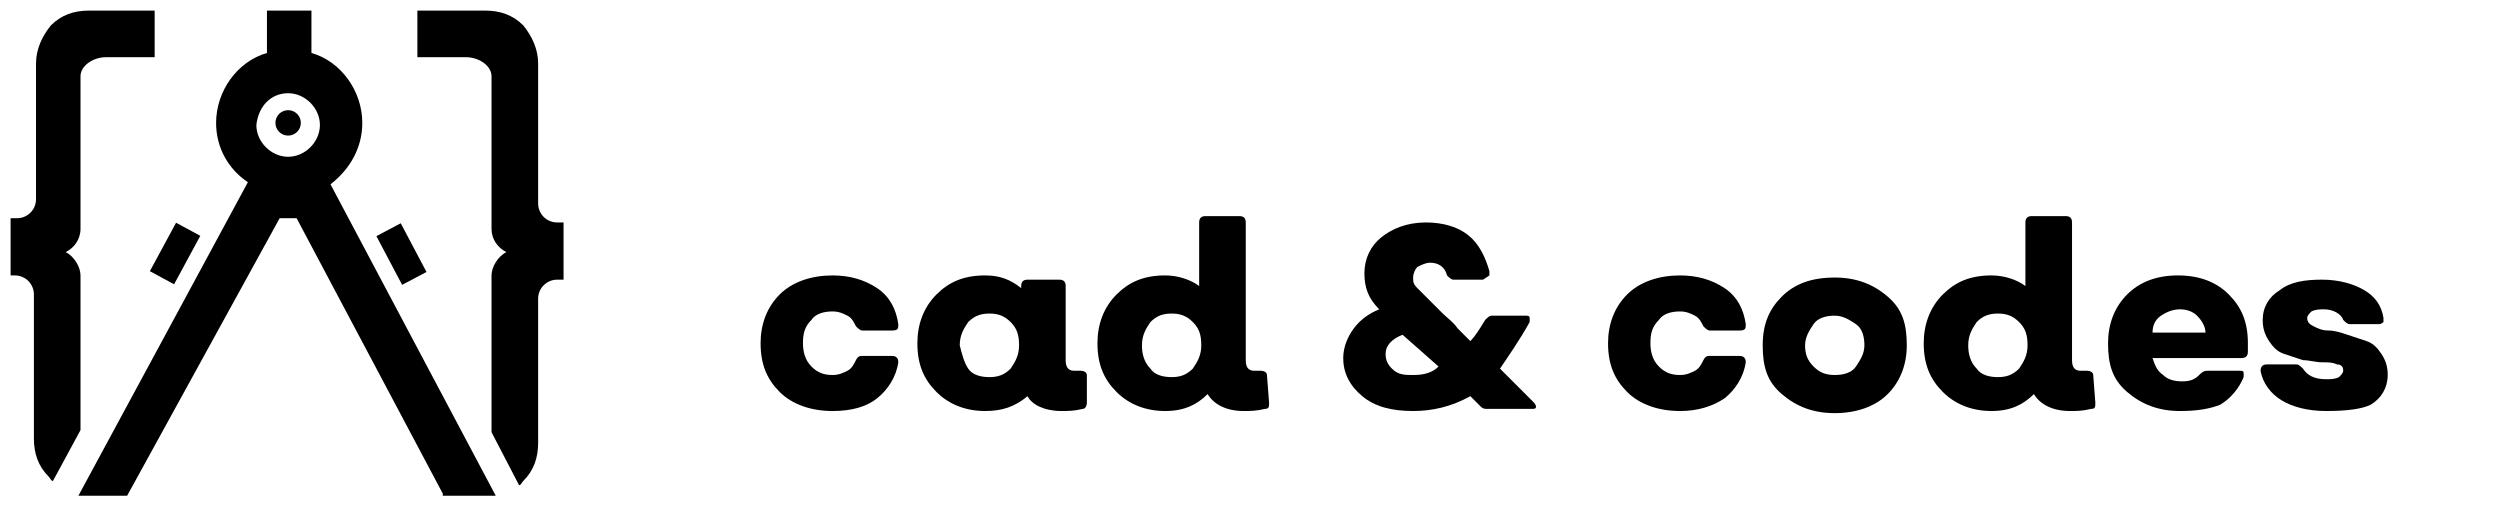
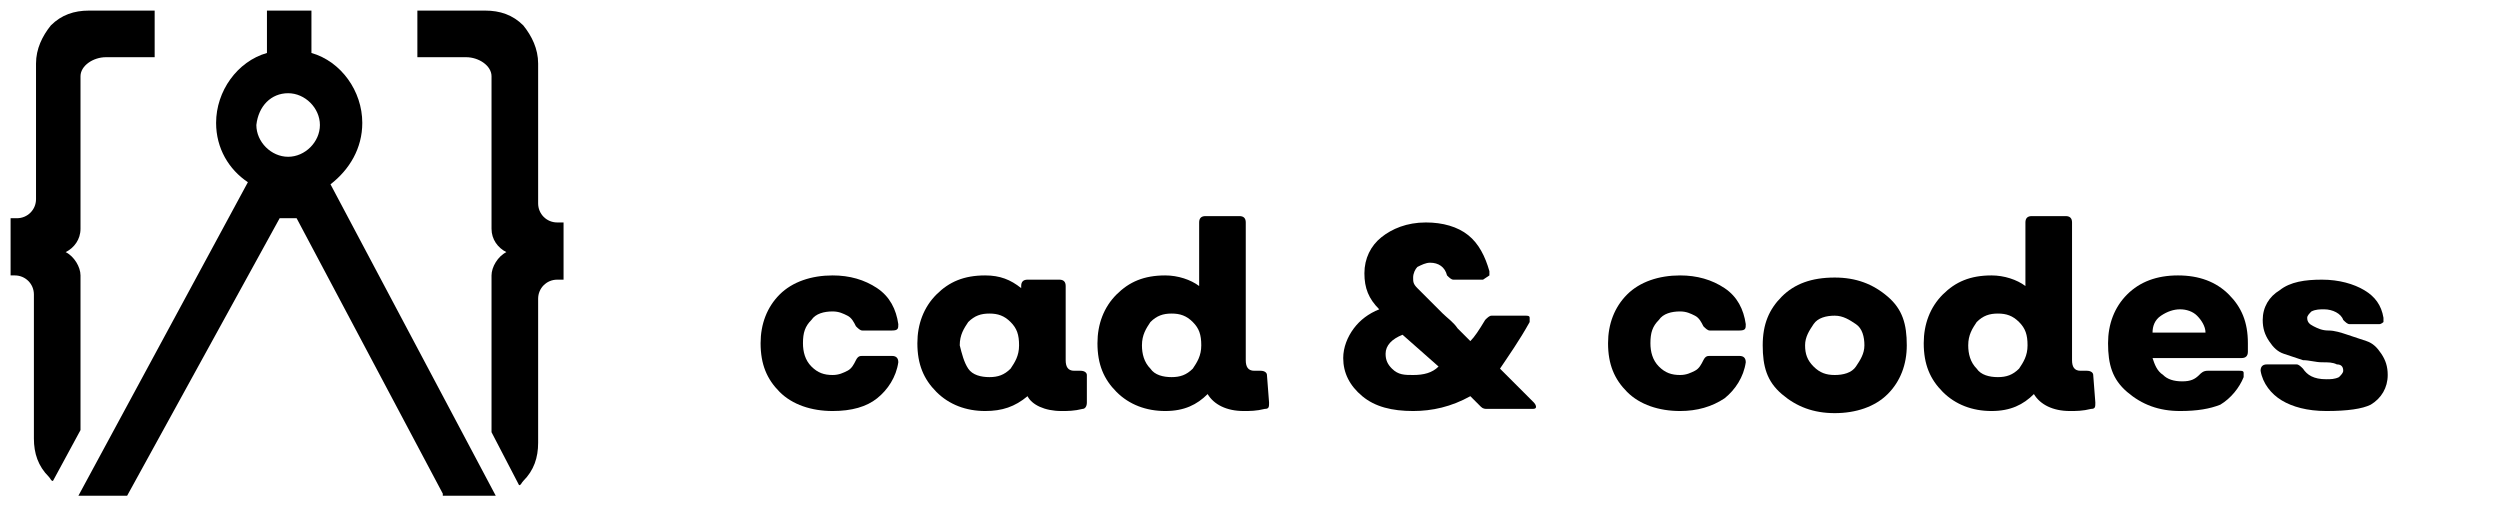
- <svg xmlns="http://www.w3.org/2000/svg" version="1.1" id="Layer_1" x="0px" y="0px" viewBox="0 0 118 24" style="enable-background:new 0 0 118 24;" xml:space="preserve">
-   <style type="text/css">
- 	.st0{enable-background:new    ;}
- </style>
-   <g>
-     <path d="M15.6,8.7C16.5,8,17.1,7,17.1,5.8c0-1.5-1-2.9-2.4-3.3v-2h-2.1v2c-1.4,0.4-2.4,1.8-2.4,3.3c0,1.2,0.6,2.2,1.5,2.8l-8,14.8   l0,0H6l7.2-13.1H14l6.9,13l0,0l0,0v0.1h2.5L15.6,8.7z M13.6,4.4c0.8,0,1.5,0.7,1.5,1.5s-0.7,1.5-1.5,1.5s-1.5-0.7-1.5-1.5   C12.2,5,12.8,4.4,13.6,4.4z" />
-     <rect x="18.3" y="10.7" transform="matrix(0.8841 -0.4673 0.4673 0.8841 -3.4134 10.2373)" width="1.3" height="2.6" />
-     <rect x="7" y="11.3" transform="matrix(0.4758 -0.8796 0.8796 0.4758 -6.1968 13.5802)" width="2.6" height="1.3" />
-     <path d="M7.3,0.5v2.2H5c-0.6,0-1.2,0.4-1.2,0.9v7.2c0,0.5-0.3,0.9-0.7,1.1c0.4,0.2,0.7,0.7,0.7,1.1v7.3l-1.3,2.4   c-0.1,0-0.1-0.1-0.2-0.2c-0.5-0.5-0.7-1.1-0.7-1.8v-6.8c0-0.5-0.4-0.9-0.9-0.9H0.5v-2.7h0.3c0.5,0,0.9-0.4,0.9-0.9V3   c0-0.7,0.3-1.3,0.7-1.8c0.5-0.5,1.1-0.7,1.8-0.7C4.2,0.5,7.3,0.5,7.3,0.5z" />
-     <path d="M24.5,22.9c0.1,0,0.1-0.1,0.2-0.2c0.5-0.5,0.7-1.1,0.7-1.8v-6.8c0-0.5,0.4-0.9,0.9-0.9h0.3v-2.7h-0.3   c-0.5,0-0.9-0.4-0.9-0.9V3c0-0.7-0.3-1.3-0.7-1.8c-0.5-0.5-1.1-0.7-1.8-0.7h-3.2v2.2H22c0.6,0,1.2,0.4,1.2,0.9v7.2   c0,0.5,0.3,0.9,0.7,1.1c-0.4,0.2-0.7,0.7-0.7,1.1v7.4L24.5,22.9z" />
-     <circle cx="13.6" cy="5.8" r="0.6" />
-     <path d="M24,22" />
-   </g>
-   <g class="st0">
-     <path d="M39.3,19.4c-1,0-1.9-0.3-2.5-0.9c-0.6-0.6-0.9-1.3-0.9-2.3c0-0.9,0.3-1.7,0.9-2.3c0.6-0.6,1.5-0.9,2.5-0.9   c0.8,0,1.5,0.2,2.1,0.6s0.9,1,1,1.7c0,0.2,0,0.3-0.3,0.3h-1.4c-0.1,0-0.2-0.1-0.3-0.2c-0.1-0.2-0.2-0.4-0.4-0.5   c-0.2-0.1-0.4-0.2-0.7-0.2c-0.4,0-0.8,0.1-1,0.4c-0.3,0.3-0.4,0.6-0.4,1.1c0,0.4,0.1,0.8,0.4,1.1c0.3,0.3,0.6,0.4,1,0.4   c0.3,0,0.5-0.1,0.7-0.2c0.2-0.1,0.3-0.3,0.4-0.5c0.1-0.2,0.2-0.2,0.3-0.2h1.4c0.2,0,0.3,0.1,0.3,0.3c-0.1,0.7-0.5,1.3-1,1.7   S40.2,19.4,39.3,19.4z" />
-     <path d="M51.3,19c0,0.2-0.1,0.3-0.2,0.3c-0.4,0.1-0.7,0.1-1,0.1c-0.8,0-1.4-0.3-1.6-0.7c-0.6,0.5-1.2,0.7-2,0.7   c-0.9,0-1.7-0.3-2.3-0.9s-0.9-1.3-0.9-2.3c0-0.9,0.3-1.7,0.9-2.3s1.3-0.9,2.3-0.9c0.7,0,1.2,0.2,1.7,0.6v-0.1   c0-0.2,0.1-0.3,0.3-0.3h1.5c0.2,0,0.3,0.1,0.3,0.3v3.5c0,0.3,0.1,0.5,0.4,0.5c0.1,0,0.2,0,0.3,0c0.2,0,0.3,0.1,0.3,0.2L51.3,19z    M45.7,17.4c0.2,0.3,0.6,0.4,1,0.4c0.4,0,0.7-0.1,1-0.4c0.2-0.3,0.4-0.6,0.4-1.1s-0.1-0.8-0.4-1.1s-0.6-0.4-1-0.4   c-0.4,0-0.7,0.1-1,0.4c-0.2,0.3-0.4,0.6-0.4,1.1C45.4,16.7,45.5,17.1,45.7,17.4z" />
-     <path d="M59.9,19c0,0.2,0,0.3-0.2,0.3c-0.4,0.1-0.7,0.1-1,0.1c-0.8,0-1.4-0.3-1.7-0.8c-0.5,0.5-1.1,0.8-2,0.8   c-0.9,0-1.7-0.3-2.3-0.9s-0.9-1.3-0.9-2.3c0-0.9,0.3-1.7,0.9-2.3s1.3-0.9,2.3-0.9c0.6,0,1.2,0.2,1.6,0.5v-3c0-0.2,0.1-0.3,0.3-0.3   h1.6c0.2,0,0.3,0.1,0.3,0.3v6.5c0,0.3,0.1,0.5,0.4,0.5c0.1,0,0.2,0,0.3,0c0.2,0,0.3,0.1,0.3,0.2L59.9,19z M54.3,17.4   c0.2,0.3,0.6,0.4,1,0.4c0.4,0,0.7-0.1,1-0.4c0.2-0.3,0.4-0.6,0.4-1.1s-0.1-0.8-0.4-1.1s-0.6-0.4-1-0.4c-0.4,0-0.7,0.1-1,0.4   c-0.2,0.3-0.4,0.6-0.4,1.1C53.9,16.7,54,17.1,54.3,17.4z" />
-     <path d="M66.7,19.4c-1,0-1.8-0.2-2.4-0.7c-0.6-0.5-0.9-1.1-0.9-1.8c0-0.5,0.2-1,0.5-1.4c0.3-0.4,0.7-0.7,1.2-0.9   c-0.5-0.5-0.7-1-0.7-1.7c0-0.7,0.3-1.3,0.8-1.7c0.5-0.4,1.2-0.7,2.1-0.7c0.8,0,1.5,0.2,2,0.6c0.5,0.4,0.8,1,1,1.7   c0,0.1,0,0.2,0,0.2S70,13.2,70,13.2h-1.4c-0.1,0-0.2-0.1-0.3-0.2c-0.1-0.4-0.4-0.6-0.8-0.6c-0.2,0-0.4,0.1-0.6,0.2   c-0.1,0.1-0.2,0.3-0.2,0.5c0,0.2,0,0.3,0.2,0.5c0.1,0.1,0.3,0.3,0.6,0.6c0.2,0.2,0.4,0.4,0.6,0.6c0.2,0.2,0.5,0.4,0.7,0.7   c0.3,0.3,0.5,0.5,0.6,0.6c0.2-0.2,0.4-0.5,0.7-1c0.1-0.1,0.2-0.2,0.3-0.2h1.6c0.1,0,0.2,0,0.2,0.1c0,0.1,0,0.1,0,0.2   c-0.5,0.9-1,1.6-1.4,2.2l1.6,1.6c0.1,0.1,0.1,0.2,0.1,0.2c0,0.1-0.1,0.1-0.2,0.1h-2.1c-0.1,0-0.2,0-0.3-0.1l-0.5-0.5   C68.5,19.2,67.6,19.4,66.7,19.4z M66.7,17.7c0.5,0,0.9-0.1,1.2-0.4l-1.7-1.5c-0.5,0.2-0.8,0.5-0.8,0.9c0,0.3,0.1,0.5,0.3,0.7   C66,17.7,66.3,17.7,66.7,17.7z" />
-     <path d="M79.3,19.4c-1,0-1.9-0.3-2.5-0.9s-0.9-1.3-0.9-2.3c0-0.9,0.3-1.7,0.9-2.3s1.5-0.9,2.5-0.9c0.8,0,1.5,0.2,2.1,0.6   c0.6,0.4,0.9,1,1,1.7c0,0.2,0,0.3-0.3,0.3h-1.4c-0.1,0-0.2-0.1-0.3-0.2c-0.1-0.2-0.2-0.4-0.4-0.5s-0.4-0.2-0.7-0.2   c-0.4,0-0.8,0.1-1,0.4c-0.3,0.3-0.4,0.6-0.4,1.1c0,0.4,0.1,0.8,0.4,1.1c0.3,0.3,0.6,0.4,1,0.4c0.3,0,0.5-0.1,0.7-0.2   c0.2-0.1,0.3-0.3,0.4-0.5c0.1-0.2,0.2-0.2,0.3-0.2h1.4c0.2,0,0.3,0.1,0.3,0.3c-0.1,0.7-0.5,1.3-1,1.7   C80.8,19.2,80.1,19.4,79.3,19.4z" />
-     <path d="M89.1,18.6c-0.6,0.6-1.5,0.9-2.5,0.9c-1,0-1.8-0.3-2.5-0.9s-0.9-1.3-0.9-2.3c0-1,0.3-1.7,0.9-2.3c0.6-0.6,1.4-0.9,2.5-0.9   c1,0,1.8,0.3,2.5,0.9s0.9,1.3,0.9,2.3C90,17.2,89.7,18,89.1,18.6z M85.6,17.3c0.3,0.3,0.6,0.4,1,0.4c0.4,0,0.8-0.1,1-0.4   s0.4-0.6,0.4-1c0-0.4-0.1-0.8-0.4-1s-0.6-0.4-1-0.4c-0.4,0-0.8,0.1-1,0.4s-0.4,0.6-0.4,1C85.2,16.7,85.3,17,85.6,17.3z" />
-     <path d="M98.9,19c0,0.2,0,0.3-0.2,0.3c-0.4,0.1-0.7,0.1-1,0.1c-0.8,0-1.4-0.3-1.7-0.8c-0.5,0.5-1.1,0.8-2,0.8   c-0.9,0-1.7-0.3-2.3-0.9s-0.9-1.3-0.9-2.3c0-0.9,0.3-1.7,0.9-2.3s1.3-0.9,2.3-0.9c0.6,0,1.2,0.2,1.6,0.5v-3c0-0.2,0.1-0.3,0.3-0.3   h1.6c0.2,0,0.3,0.1,0.3,0.3v6.5c0,0.3,0.1,0.5,0.4,0.5c0.1,0,0.2,0,0.3,0c0.2,0,0.3,0.1,0.3,0.2L98.9,19z M93.3,17.4   c0.2,0.3,0.6,0.4,1,0.4c0.4,0,0.7-0.1,1-0.4c0.2-0.3,0.4-0.6,0.4-1.1s-0.1-0.8-0.4-1.1s-0.6-0.4-1-0.4c-0.4,0-0.7,0.1-1,0.4   c-0.2,0.3-0.4,0.6-0.4,1.1C92.9,16.7,93,17.1,93.3,17.4z" />
-     <path d="M102.9,19.4c-1,0-1.8-0.3-2.5-0.9s-0.9-1.3-0.9-2.3c0-0.9,0.3-1.7,0.9-2.3s1.4-0.9,2.4-0.9c1,0,1.8,0.3,2.4,0.9   c0.6,0.6,0.9,1.3,0.9,2.3c0,0,0,0.1,0,0.2c0,0.1,0,0.1,0,0.2c0,0.2-0.1,0.3-0.3,0.3h-4.2c0.1,0.3,0.2,0.6,0.5,0.8   c0.2,0.2,0.5,0.3,0.9,0.3c0.4,0,0.6-0.1,0.8-0.3c0.1-0.1,0.2-0.2,0.4-0.2h1.5c0.1,0,0.2,0,0.2,0.1c0,0.1,0,0.1,0,0.2   c-0.2,0.5-0.6,1-1.1,1.3C104.3,19.3,103.7,19.4,102.9,19.4z M101.6,15.7h2.5c0-0.3-0.2-0.6-0.4-0.8s-0.5-0.3-0.8-0.3   c-0.3,0-0.6,0.1-0.9,0.3S101.6,15.4,101.6,15.7z" />
-     <path d="M109.8,19.4c-0.9,0-1.6-0.2-2.1-0.5s-0.9-0.8-1-1.4c0-0.2,0.1-0.3,0.3-0.3l1.4,0c0.1,0,0.2,0.1,0.3,0.2   c0.2,0.3,0.5,0.5,1.1,0.5c0.2,0,0.4,0,0.6-0.1c0.1-0.1,0.2-0.2,0.2-0.3c0-0.2-0.1-0.3-0.3-0.3c-0.2-0.1-0.4-0.1-0.7-0.1   c-0.3,0-0.6-0.1-0.9-0.1c-0.3-0.1-0.6-0.2-0.9-0.3c-0.3-0.1-0.5-0.3-0.7-0.6c-0.2-0.3-0.3-0.6-0.3-1c0-0.6,0.3-1.1,0.8-1.4   c0.5-0.4,1.2-0.5,2-0.5c0.8,0,1.5,0.2,2,0.5c0.5,0.3,0.8,0.7,0.9,1.3c0,0.1,0,0.2,0,0.2s-0.1,0.1-0.2,0.1h-1.4   c-0.1,0-0.2-0.1-0.3-0.2c-0.1-0.3-0.5-0.5-0.9-0.5c-0.2,0-0.4,0-0.6,0.1c-0.1,0.1-0.2,0.2-0.2,0.3c0,0.2,0.1,0.3,0.3,0.4   c0.2,0.1,0.4,0.2,0.7,0.2c0.3,0,0.6,0.1,0.9,0.2c0.3,0.1,0.6,0.2,0.9,0.3c0.3,0.1,0.5,0.3,0.7,0.6c0.2,0.3,0.3,0.6,0.3,1   c0,0.6-0.3,1.1-0.8,1.4C111.5,19.3,110.8,19.4,109.8,19.4z" />
-   </g>
+ <svg xmlns="http://www.w3.org/2000/svg" class="h-8" viewBox="0 0 118 24" fill="none">
+   <path d="M15.6,8.7C16.5,8,17.1,7,17.1,5.8c0-1.5-1-2.9-2.4-3.3v-2h-2.1v2c-1.4,0.4-2.4,1.8-2.4,3.3c0,1.2,0.6,2.2,1.5,2.8l-8,14.8   l0,0H6l7.2-13.1H14l6.9,13l0,0l0,0v0.1h2.5L15.6,8.7z M13.6,4.4c0.8,0,1.5,0.7,1.5,1.5s-0.7,1.5-1.5,1.5s-1.5-0.7-1.5-1.5   C12.2,5,12.8,4.4,13.6,4.4z" fill="currentColor" />
+   <path d="M7.3,0.5v2.2H5c-0.6,0-1.2,0.4-1.2,0.9v7.2c0,0.5-0.3,0.9-0.7,1.1c0.4,0.2,0.7,0.7,0.7,1.1v7.3l-1.3,2.4   c-0.1,0-0.1-0.1-0.2-0.2c-0.5-0.5-0.7-1.1-0.7-1.8v-6.8c0-0.5-0.4-0.9-0.9-0.9H0.5v-2.7h0.3c0.5,0,0.9-0.4,0.9-0.9V3   c0-0.7,0.3-1.3,0.7-1.8c0.5-0.5,1.1-0.7,1.8-0.7C4.2,0.5,7.3,0.5,7.3,0.5z" fill="currentColor" />
+   <path d="M24.5,22.9c0.1,0,0.1-0.1,0.2-0.2c0.5-0.5,0.7-1.1,0.7-1.8v-6.8c0-0.5,0.4-0.9,0.9-0.9h0.3v-2.7h-0.3   c-0.5,0-0.9-0.4-0.9-0.9V3c0-0.7-0.3-1.3-0.7-1.8c-0.5-0.5-1.1-0.7-1.8-0.7h-3.2v2.2H22c0.6,0,1.2,0.4,1.2,0.9v7.2   c0,0.5,0.3,0.9,0.7,1.1c-0.4,0.2-0.7,0.7-0.7,1.1v7.4L24.5,22.9z" fill="currentColor" />
+   <path d="M24,22" fill="currentColor" />
+   <path d="M39.3,19.4c-1,0-1.9-0.3-2.5-0.9c-0.6-0.6-0.9-1.3-0.9-2.3c0-0.9,0.3-1.7,0.9-2.3c0.6-0.6,1.5-0.9,2.5-0.9   c0.8,0,1.5,0.2,2.1,0.6s0.9,1,1,1.7c0,0.2,0,0.3-0.3,0.3h-1.4c-0.1,0-0.2-0.1-0.3-0.2c-0.1-0.2-0.2-0.4-0.4-0.5   c-0.2-0.1-0.4-0.2-0.7-0.2c-0.4,0-0.8,0.1-1,0.4c-0.3,0.3-0.4,0.6-0.4,1.1c0,0.4,0.1,0.8,0.4,1.1c0.3,0.3,0.6,0.4,1,0.4   c0.3,0,0.5-0.1,0.7-0.2c0.2-0.1,0.3-0.3,0.4-0.5c0.1-0.2,0.2-0.2,0.3-0.2h1.4c0.2,0,0.3,0.1,0.3,0.3c-0.1,0.7-0.5,1.3-1,1.7   S40.2,19.4,39.3,19.4z" fill="currentColor" />
+   <path d="M51.3,19c0,0.2-0.1,0.3-0.2,0.3c-0.4,0.1-0.7,0.1-1,0.1c-0.8,0-1.4-0.3-1.6-0.7c-0.6,0.5-1.2,0.7-2,0.7   c-0.9,0-1.7-0.3-2.3-0.9s-0.9-1.3-0.9-2.3c0-0.9,0.3-1.7,0.9-2.3s1.3-0.9,2.3-0.9c0.7,0,1.2,0.2,1.7,0.6v-0.1   c0-0.2,0.1-0.3,0.3-0.3h1.5c0.2,0,0.3,0.1,0.3,0.3v3.5c0,0.3,0.1,0.5,0.4,0.5c0.1,0,0.2,0,0.3,0c0.2,0,0.3,0.1,0.3,0.2L51.3,19z    M45.7,17.4c0.2,0.3,0.6,0.4,1,0.4c0.4,0,0.7-0.1,1-0.4c0.2-0.3,0.4-0.6,0.4-1.1s-0.1-0.8-0.4-1.1s-0.6-0.4-1-0.4   c-0.4,0-0.7,0.1-1,0.4c-0.2,0.3-0.4,0.6-0.4,1.1C45.4,16.7,45.5,17.1,45.7,17.4z" fill="currentColor" />
+   <path d="M59.9,19c0,0.2,0,0.3-0.2,0.3c-0.4,0.1-0.7,0.1-1,0.1c-0.8,0-1.4-0.3-1.7-0.8c-0.5,0.5-1.1,0.8-2,0.8   c-0.9,0-1.7-0.3-2.3-0.9s-0.9-1.3-0.9-2.3c0-0.9,0.3-1.7,0.9-2.3s1.3-0.9,2.3-0.9c0.6,0,1.2,0.2,1.6,0.5v-3c0-0.2,0.1-0.3,0.3-0.3   h1.6c0.2,0,0.3,0.1,0.3,0.3v6.5c0,0.3,0.1,0.5,0.4,0.5c0.1,0,0.2,0,0.3,0c0.2,0,0.3,0.1,0.3,0.2L59.9,19z M54.3,17.4   c0.2,0.3,0.6,0.4,1,0.4c0.4,0,0.7-0.1,1-0.4c0.2-0.3,0.4-0.6,0.4-1.1s-0.1-0.8-0.4-1.1s-0.6-0.4-1-0.4c-0.4,0-0.7,0.1-1,0.4   c-0.2,0.3-0.4,0.6-0.4,1.1C53.9,16.7,54,17.1,54.3,17.4z" fill="currentColor" />
+   <path d="M66.7,19.4c-1,0-1.8-0.2-2.4-0.7c-0.6-0.5-0.9-1.1-0.9-1.8c0-0.5,0.2-1,0.5-1.4c0.3-0.4,0.7-0.7,1.2-0.9   c-0.5-0.5-0.7-1-0.7-1.7c0-0.7,0.3-1.3,0.8-1.7c0.5-0.4,1.2-0.7,2.1-0.7c0.8,0,1.5,0.2,2,0.6c0.5,0.4,0.8,1,1,1.7   c0,0.1,0,0.2,0,0.2S70,13.2,70,13.2h-1.4c-0.1,0-0.2-0.1-0.3-0.2c-0.1-0.4-0.4-0.6-0.8-0.6c-0.2,0-0.4,0.1-0.6,0.2   c-0.1,0.1-0.2,0.3-0.2,0.5c0,0.2,0,0.3,0.2,0.5c0.1,0.1,0.3,0.3,0.6,0.6c0.2,0.2,0.4,0.4,0.6,0.6c0.2,0.2,0.5,0.4,0.7,0.7   c0.3,0.3,0.5,0.5,0.6,0.6c0.2-0.2,0.4-0.5,0.7-1c0.1-0.1,0.2-0.2,0.3-0.2h1.6c0.1,0,0.2,0,0.2,0.1c0,0.1,0,0.1,0,0.2   c-0.5,0.9-1,1.6-1.4,2.2l1.6,1.6c0.1,0.1,0.1,0.2,0.1,0.2c0,0.1-0.1,0.1-0.2,0.1h-2.1c-0.1,0-0.2,0-0.3-0.1l-0.5-0.5   C68.5,19.2,67.6,19.4,66.7,19.4z M66.7,17.7c0.5,0,0.9-0.1,1.2-0.4l-1.7-1.5c-0.5,0.2-0.8,0.5-0.8,0.9c0,0.3,0.1,0.5,0.3,0.7   C66,17.7,66.3,17.7,66.7,17.7z" fill="currentColor" />
+   <path d="M79.3,19.4c-1,0-1.9-0.3-2.5-0.9s-0.9-1.3-0.9-2.3c0-0.9,0.3-1.7,0.9-2.3s1.5-0.9,2.5-0.9c0.8,0,1.5,0.2,2.1,0.6   c0.6,0.4,0.9,1,1,1.7c0,0.2,0,0.3-0.3,0.3h-1.4c-0.1,0-0.2-0.1-0.3-0.2c-0.1-0.2-0.2-0.4-0.4-0.5s-0.4-0.2-0.7-0.2   c-0.4,0-0.8,0.1-1,0.4c-0.3,0.3-0.4,0.6-0.4,1.1c0,0.4,0.1,0.8,0.4,1.1c0.3,0.3,0.6,0.4,1,0.4c0.3,0,0.5-0.1,0.7-0.2   c0.2-0.1,0.3-0.3,0.4-0.5c0.1-0.2,0.2-0.2,0.3-0.2h1.4c0.2,0,0.3,0.1,0.3,0.3c-0.1,0.7-0.5,1.3-1,1.7   C80.8,19.2,80.1,19.4,79.3,19.4z" fill="currentColor" />
+   <path d="M89.1,18.6c-0.6,0.6-1.5,0.9-2.5,0.9c-1,0-1.8-0.3-2.5-0.9s-0.9-1.3-0.9-2.3c0-1,0.3-1.7,0.9-2.3c0.6-0.6,1.4-0.9,2.5-0.9   c1,0,1.8,0.3,2.5,0.9s0.9,1.3,0.9,2.3C90,17.2,89.7,18,89.1,18.6z M85.6,17.3c0.3,0.3,0.6,0.4,1,0.4c0.4,0,0.8-0.1,1-0.4   s0.4-0.6,0.4-1c0-0.4-0.1-0.8-0.4-1s-0.6-0.4-1-0.4c-0.4,0-0.8,0.1-1,0.4s-0.4,0.6-0.4,1C85.2,16.7,85.3,17,85.6,17.3z" fill="currentColor" />
+   <path d="M98.9,19c0,0.2,0,0.3-0.2,0.3c-0.4,0.1-0.7,0.1-1,0.1c-0.8,0-1.4-0.3-1.7-0.8c-0.5,0.5-1.1,0.8-2,0.8   c-0.9,0-1.7-0.3-2.3-0.9s-0.9-1.3-0.9-2.3c0-0.9,0.3-1.7,0.9-2.3s1.3-0.9,2.3-0.9c0.6,0,1.2,0.2,1.6,0.5v-3c0-0.2,0.1-0.3,0.3-0.3   h1.6c0.2,0,0.3,0.1,0.3,0.3v6.5c0,0.3,0.1,0.5,0.4,0.5c0.1,0,0.2,0,0.3,0c0.2,0,0.3,0.1,0.3,0.2L98.9,19z M93.3,17.4   c0.2,0.3,0.6,0.4,1,0.4c0.4,0,0.7-0.1,1-0.4c0.2-0.3,0.4-0.6,0.4-1.1s-0.1-0.8-0.4-1.1s-0.6-0.4-1-0.4c-0.4,0-0.7,0.1-1,0.4   c-0.2,0.3-0.4,0.6-0.4,1.1C92.9,16.7,93,17.1,93.3,17.4z" fill="currentColor" />
+   <path d="M102.9,19.4c-1,0-1.8-0.3-2.5-0.9s-0.9-1.3-0.9-2.3c0-0.9,0.3-1.7,0.9-2.3s1.4-0.9,2.4-0.9c1,0,1.8,0.3,2.4,0.9   c0.6,0.6,0.9,1.3,0.9,2.3c0,0,0,0.1,0,0.2c0,0.1,0,0.1,0,0.2c0,0.2-0.1,0.3-0.3,0.3h-4.2c0.1,0.3,0.2,0.6,0.5,0.8   c0.2,0.2,0.5,0.3,0.9,0.3c0.4,0,0.6-0.1,0.8-0.3c0.1-0.1,0.2-0.2,0.4-0.2h1.5c0.1,0,0.2,0,0.2,0.1c0,0.1,0,0.1,0,0.2   c-0.2,0.5-0.6,1-1.1,1.3C104.3,19.3,103.7,19.4,102.9,19.4z M101.6,15.7h2.5c0-0.3-0.2-0.6-0.4-0.8s-0.5-0.3-0.8-0.3   c-0.3,0-0.6,0.1-0.9,0.3S101.6,15.4,101.6,15.7z" fill="currentColor" />
+   <path d="M109.8,19.4c-0.9,0-1.6-0.2-2.1-0.5s-0.9-0.8-1-1.4c0-0.2,0.1-0.3,0.3-0.3l1.4,0c0.1,0,0.2,0.1,0.3,0.2   c0.2,0.3,0.5,0.5,1.1,0.5c0.2,0,0.4,0,0.6-0.1c0.1-0.1,0.2-0.2,0.2-0.3c0-0.2-0.1-0.3-0.3-0.3c-0.2-0.1-0.4-0.1-0.7-0.1   c-0.3,0-0.6-0.1-0.9-0.1c-0.3-0.1-0.6-0.2-0.9-0.3c-0.3-0.1-0.5-0.3-0.7-0.6c-0.2-0.3-0.3-0.6-0.3-1c0-0.6,0.3-1.1,0.8-1.4   c0.5-0.4,1.2-0.5,2-0.5c0.8,0,1.5,0.2,2,0.5c0.5,0.3,0.8,0.7,0.9,1.3c0,0.1,0,0.2,0,0.2s-0.1,0.1-0.2,0.1h-1.4   c-0.1,0-0.2-0.1-0.3-0.2c-0.1-0.3-0.5-0.5-0.9-0.5c-0.2,0-0.4,0-0.6,0.1c-0.1,0.1-0.2,0.2-0.2,0.3c0,0.2,0.1,0.3,0.3,0.4   c0.2,0.1,0.4,0.2,0.7,0.2c0.3,0,0.6,0.1,0.9,0.2c0.3,0.1,0.6,0.2,0.9,0.3c0.3,0.1,0.5,0.3,0.7,0.6c0.2,0.3,0.3,0.6,0.3,1   c0,0.6-0.3,1.1-0.8,1.4C111.5,19.3,110.8,19.4,109.8,19.4z" fill="currentColor" />
</svg>
